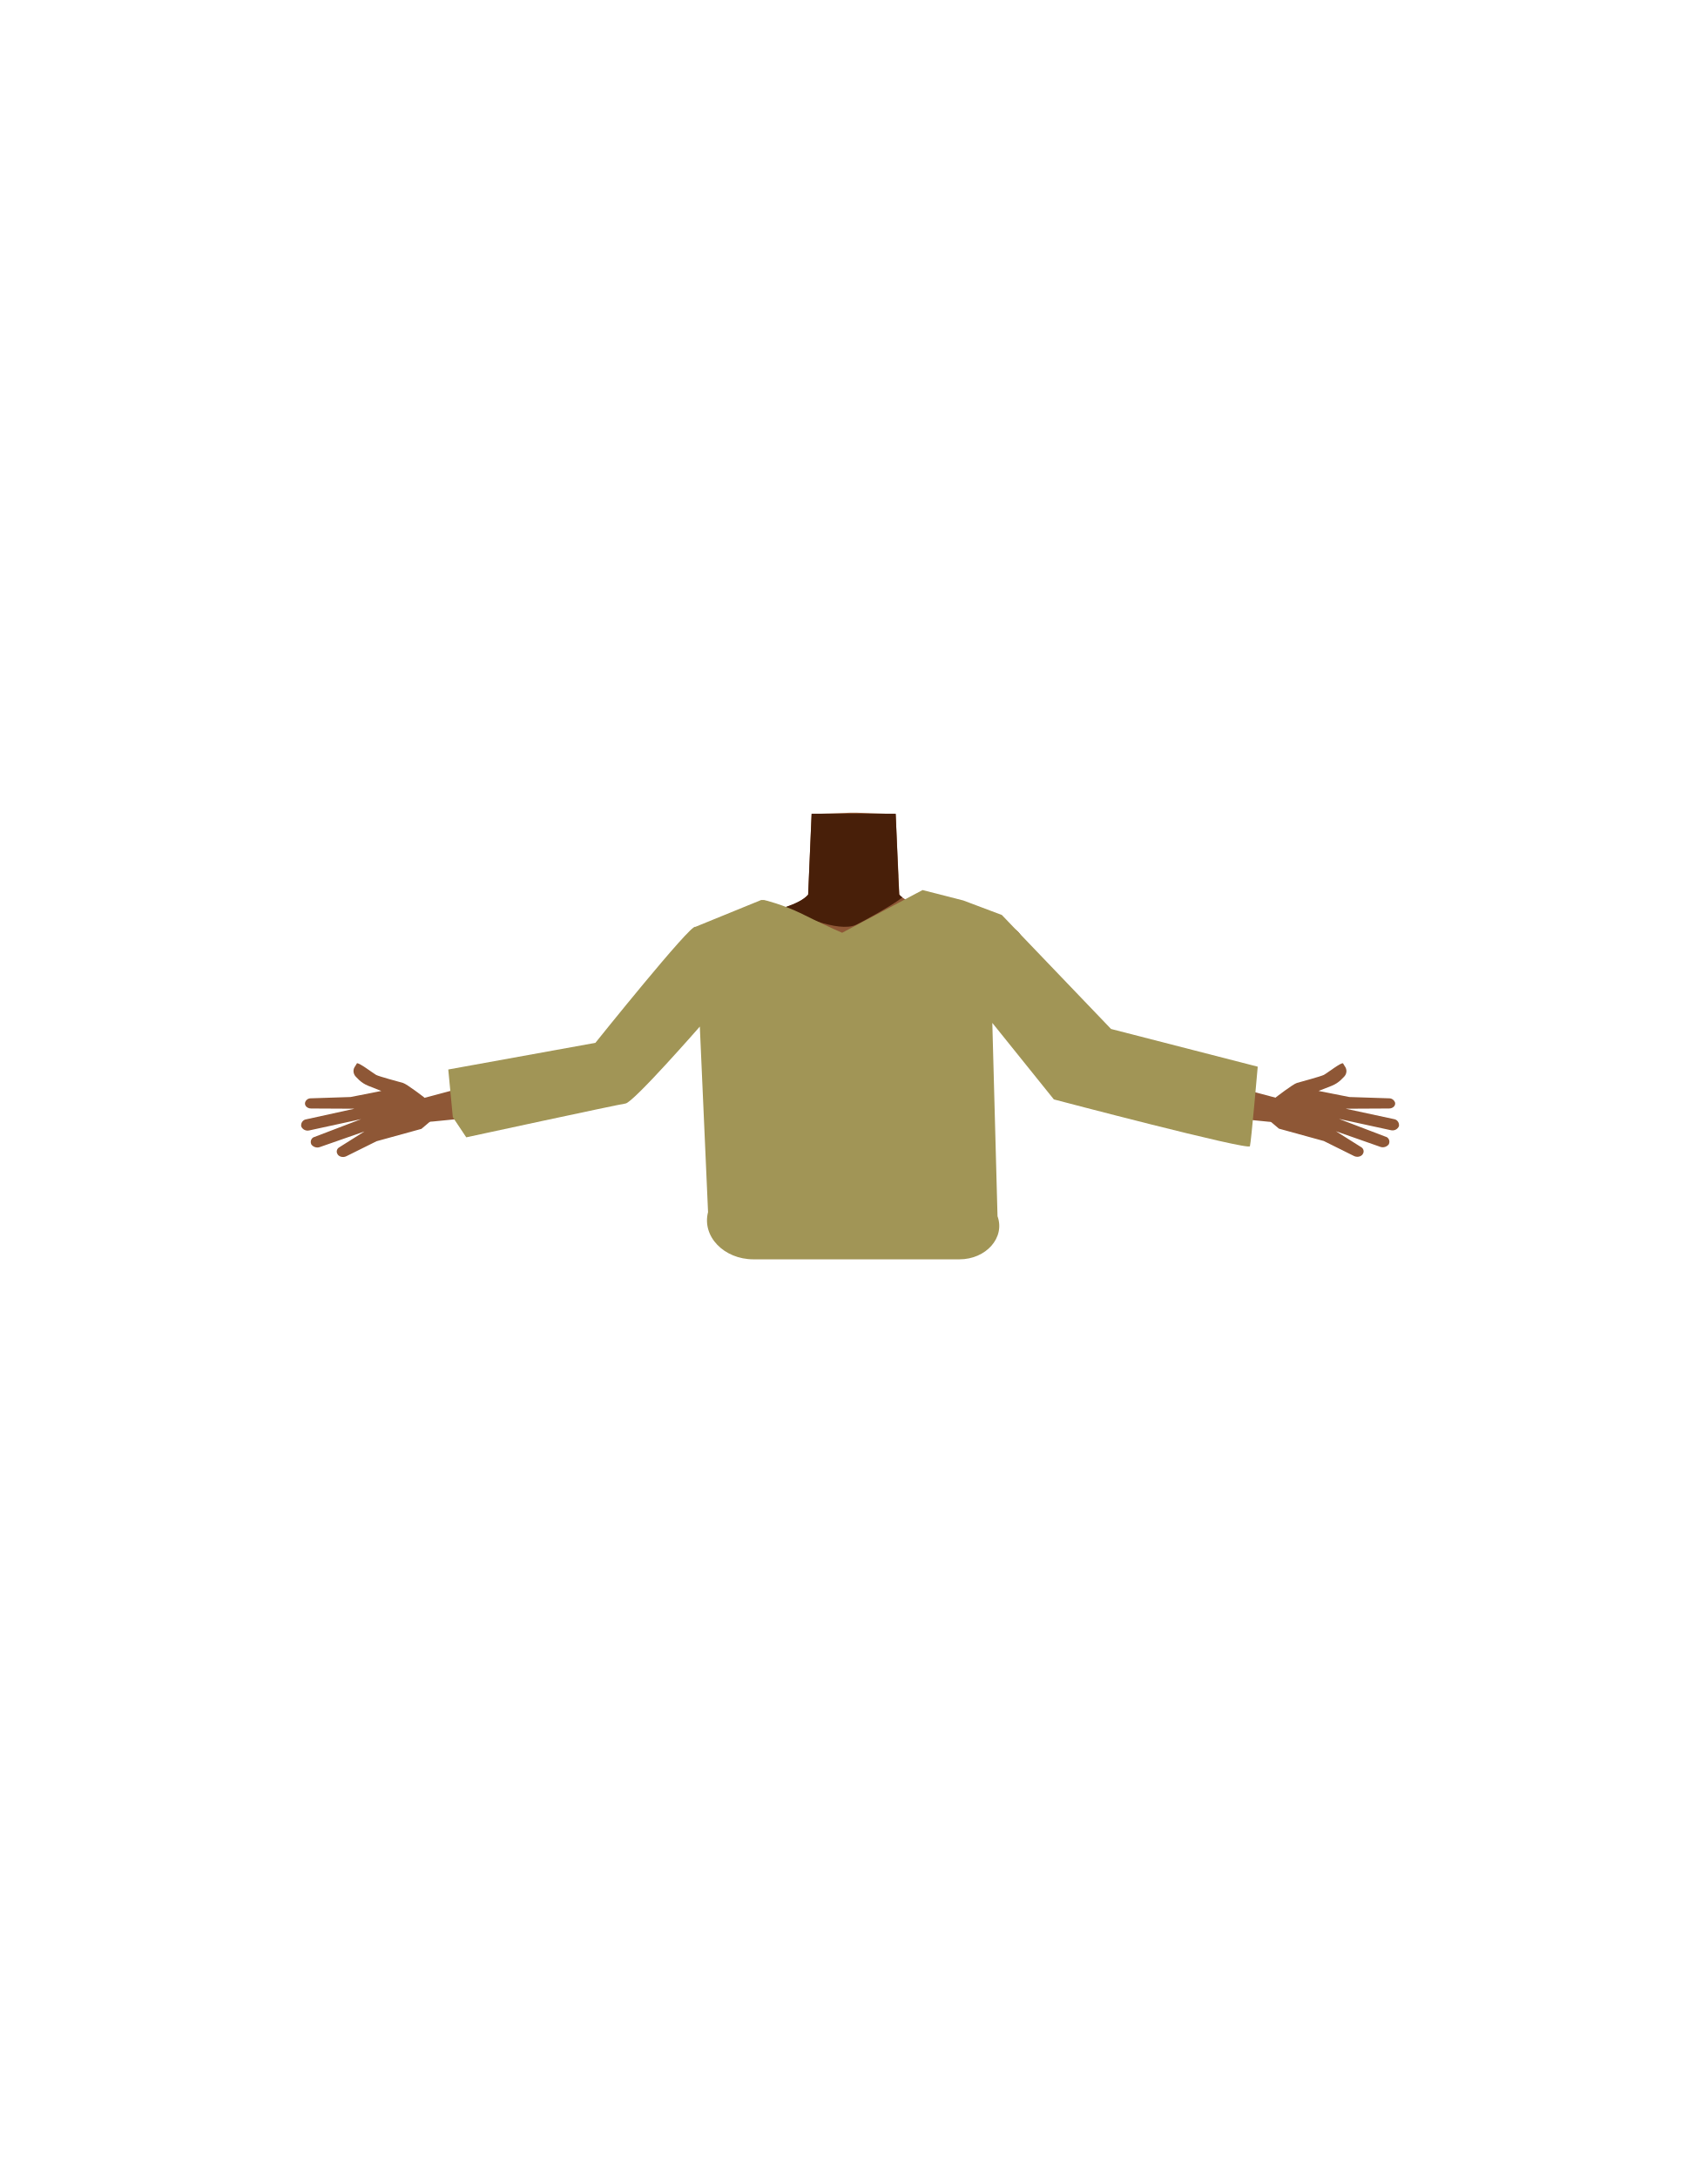
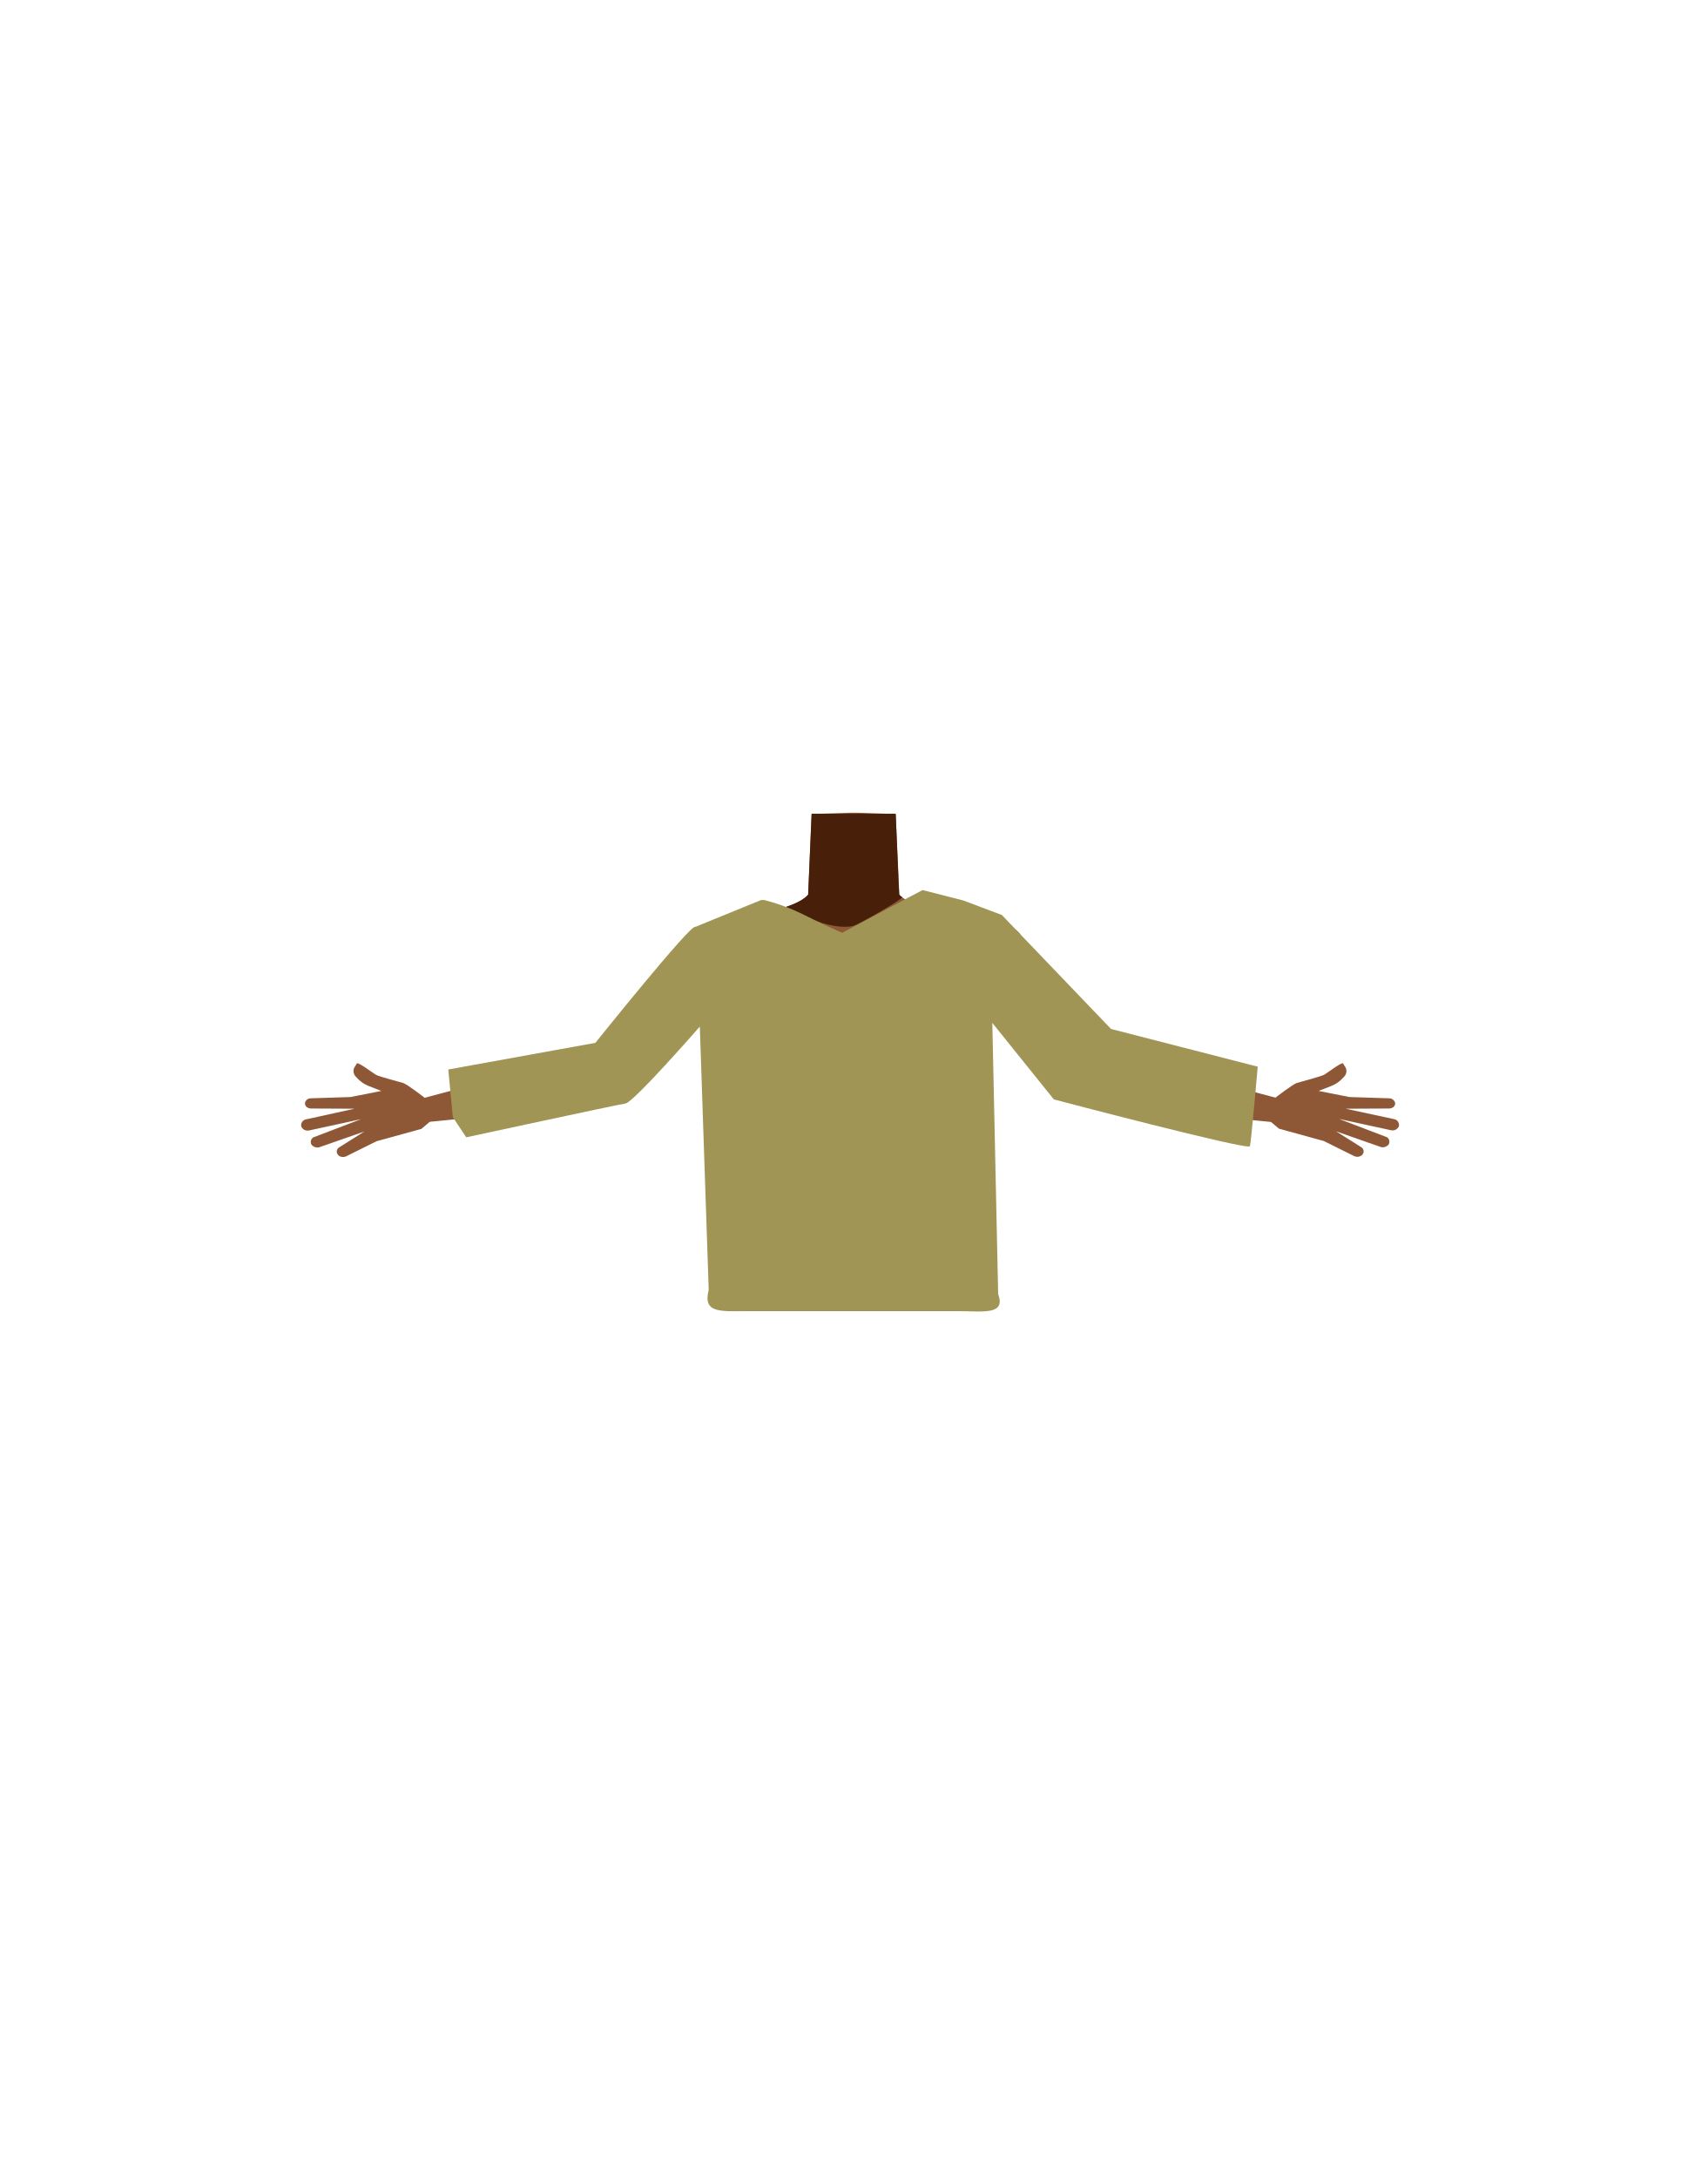
<svg xmlns="http://www.w3.org/2000/svg" version="1.1" id="Calque_1" x="0px" y="0px" viewBox="0 0 788 1005" style="enable-background:new 0 0 788 1005;" xml:space="preserve">
  <style type="text/css">
	.st0{fill:#8E5736;}
	.st1{fill:#481F09;}
	.st2{fill:#D68F72;}
	.st3{fill:#A19556;}
</style>
  <g id="Calque_1_00000054238580029853212470000007617440941793902732_">
    <g id="Calque_12">
      <path class="st0" d="M465.8,459.5c0,0-0.1,3.9-9.3,10c-10.9,7.3-6.9,21.4-8.4,28.7c-1,4.9-9.9,17.3-13.7,16.6    c-10.8-2-16.9-16.2-26.7-20.4c-5.7-2.4-8.2-4.7-13.7-2c-5.5-2.8-8-0.5-13.7,2c-9.8,4.2-15.8,18.5-26.7,20.4    c-3.9,0.7-12.7-11.7-13.7-16.6c-1.5-7.3,2.5-21.4-8.4-28.7c-9.2-6.1-11.6-11-11.6-11c-7-17.1-6.1-26.7,3.9-29.7s29.4-7,38.6-10.1    c4.7-1.6,8.5-3.4,10.6-5.8l1.6-37.3l18.3-0.6h2.2l14.3,0.5l4,0.1l0.7,15.7l0.6,12.9v0.5l0.4,8.2c0.4,0.5,0.9,0.9,1.5,1.3    c2.7,2,6.8,3.2,11.6,4.2c6.5,1.3,30.5,8,37.8,9.4c3.1,0.6-2.8-0.9,0,0C475.8,430.6,472.8,442.4,465.8,459.5z" />
      <path class="st1" d="M416.5,414.1c-5.4,4.2-18.8,11.4-21.3,12.6c-8.2,3.9-28.3-5-32.8-8.1c4.7-1.6,8.5-3.4,10.6-5.8l1.6-37.3h38.8    l1.2,28.5v0.5l0.4,8.2C415.4,413.2,415.9,413.7,416.5,414.1z" />
    </g>
  </g>
  <g id="Calque_9">
-     <path class="st2" d="M357.8,438.8c-3.8,15.9-15.8,18.2-22.8,22.8c-11.1,7.2-25.8,28.1-35,37c-4.3,4.2-16.3,12.5-23.8,6.8l0,0   c-9.4-7.8-2.6-17.6,1.1-22c7.6-8.9,25-25.4,30.7-35.2c4.3-7.3,6.7-15.2,20.3-21.9c0,0,13.5-7.5,23.1-2.2   C357.6,427.4,359.3,432.3,357.8,438.8L357.8,438.8z" />
+     <path class="st2" d="M357.8,438.8C354,454.7,342,457,335,461.6c-11.1,7.2-25.8,28.1-35,37c-4.3,4.2-16.3,12.5-23.8,6.8l0,0   c-9.4-7.8-2.6-17.6,1.1-22c7.6-8.9,25-25.4,30.7-35.2c4.3-7.3,6.7-15.2,20.3-21.9c0,0,13.5-7.5,23.1-2.2   C357.6,427.4,359.3,432.3,357.8,438.8L357.8,438.8z" />
    <path class="st2" d="M425.9,438.8c3.8,15.9,15.8,18.2,22.8,22.8c11.1,7.2,25.8,28.1,35,37c4.3,4.2,16.3,12.5,23.8,6.8l0,0   c9.4-7.8,2.6-17.6-1.1-22c-7.6-8.9-24.9-25.4-30.7-35.2c-4.3-7.3-6.7-15.2-20.3-21.9c0,0-13.5-7.5-23.1-2.2   C426,427.4,424.4,432.3,425.9,438.8L425.9,438.8z" />
    <path class="st0" d="M492.3,494.9c3-10.8,13-9.1,18.5-8.6c6,0.5,61.3,15.9,76.4,19.8c8.5,2.2,13.2,3.2,12.1,7.5   c-1,4-10.2,4.4-13.8,4c-38.8-3.8-48.1-4.9-82.7-9.7C486.4,505.7,491.5,497.6,492.3,494.9z" />
    <path class="st0" d="M588.8,506.4c0,0,8-6.2,9.8-6.7s11-3,12.4-3.7s8.3-6.1,8.9-5.3c0.2,0.3,0.6,1.1,1.1,1.8   c0.8,1.5,0.5,3.2-0.7,4.4l-1.5,1.5c-1.2,1.1-2.6,2-4.1,2.6l-6.1,2.4l14.2,2.8l18.4,0.6c1.2,0,2.3,0.8,2.7,2l0,0   c0.3,1.4-1,2.7-2.8,2.7l-20,0.1l22.3,4.8c1.4,0.2,2.4,1.5,2.3,2.9c0,0.1,0,0.2,0,0.3l0,0c-0.6,1.5-2.2,2.3-3.8,1.9l-23.9-5.2   l21.5,8.2c1.3,0.3,2,1.7,1.7,2.9c-0.1,0.2-0.1,0.4-0.2,0.6l0,0c-0.9,1.2-2.5,1.7-3.9,1.2l-20.5-7.2l11.6,7.3c1.1,0.6,1.5,2,0.9,3   c-0.1,0.3-0.3,0.5-0.5,0.7l0,0c-1,0.9-2.5,1-3.7,0.4l-13.9-6.9l-20.7-5.7l-4.5-3.8L588.8,506.4z" />
    <path class="st0" d="M293,494.8c-3-10.8-13-9.1-18.5-8.6c-6,0.5-61.3,15.9-76.4,19.8c-8.6,2.2-13.2,3.2-12.1,7.5   c1,4,10.2,4.4,13.8,4c38.8-3.8,48.1-4.9,82.7-9.7C298.9,505.6,293.8,497.6,293,494.8z" />
    <path class="st0" d="M195.8,506.4c0,0-8-6.2-9.8-6.7s-11.1-3-12.4-3.7s-8.3-6.1-8.9-5.3c-0.2,0.3-0.6,1.1-1.1,1.8   c-0.8,1.4-0.5,3.2,0.7,4.4l1.5,1.5c1.2,1.1,2.6,2,4.1,2.6l6.1,2.4l-14.2,2.8l-18.4,0.6c-1.2,0-2.3,0.8-2.6,2l0,0   c-0.3,1.4,1,2.7,2.8,2.7l20,0.1l-22.3,4.9c-1.4,0.2-2.4,1.5-2.3,2.9c0,0.1,0,0.2,0,0.3l0,0c0.6,1.5,2.2,2.3,3.8,1.9l23.9-5.2   l-21.5,8.2c-1.3,0.3-2,1.7-1.7,2.9c0.1,0.2,0.1,0.4,0.2,0.6l0,0c0.9,1.2,2.5,1.7,3.9,1.2l20.6-7.2l-11.6,7.3c-1.1,0.6-1.5,2-0.9,3   c0.1,0.3,0.3,0.5,0.5,0.7l0,0c1,0.9,2.5,1,3.7,0.4l13.9-6.9l20.7-5.7l4.5-3.8L195.8,506.4z" />
-     <path class="st3" d="M580.5,492.2c0,0-3,34.6-3.6,36.7s-90.5-21.6-90.5-21.6L458,472l2.4,89.2c3.6,9.9-5.3,19.9-17.6,19.9h-95   c-13.7,0-23.9-10.6-21-21.8l-3.8-85.6c0,0-30.6,35-34.3,35.5s-73.5,15.6-73.5,15.6l-6.2-9.3l-2.1-22l67.9-12.3   c0,0,44.3-55.3,46.1-53.5l30.4-12.4h1.4c0,0,8.3,1.9,17.5,6.4c6.6,3.3,13.8,6.7,18.5,8.7l37.1-19.7l18.8,4.8l17.8,6.7l50.4,52.6   L580.5,492.2z" />
+     <path class="st3" d="M580.5,492.2c0,0-3,34.6-3.6,36.7s-90.5-21.6-90.5-21.6L458,472l2.7,125.1c3.6,9.9-6.8,7.9-19.1,7.9h-95   c-13.7,0-22.4,1.4-19.5-9.8L323,473.7c0,0-30.6,35-34.3,35.5s-73.5,15.6-73.5,15.6l-6.2-9.3l-2.1-22l67.9-12.3   c0,0,44.3-55.3,46.1-53.5l30.4-12.4h1.4c0,0,8.3,1.9,17.5,6.4c6.6,3.3,13.8,6.7,18.5,8.7l37.1-19.7l18.8,4.8l17.8,6.7l50.4,52.6   L580.5,492.2z" />
  </g>
</svg>
